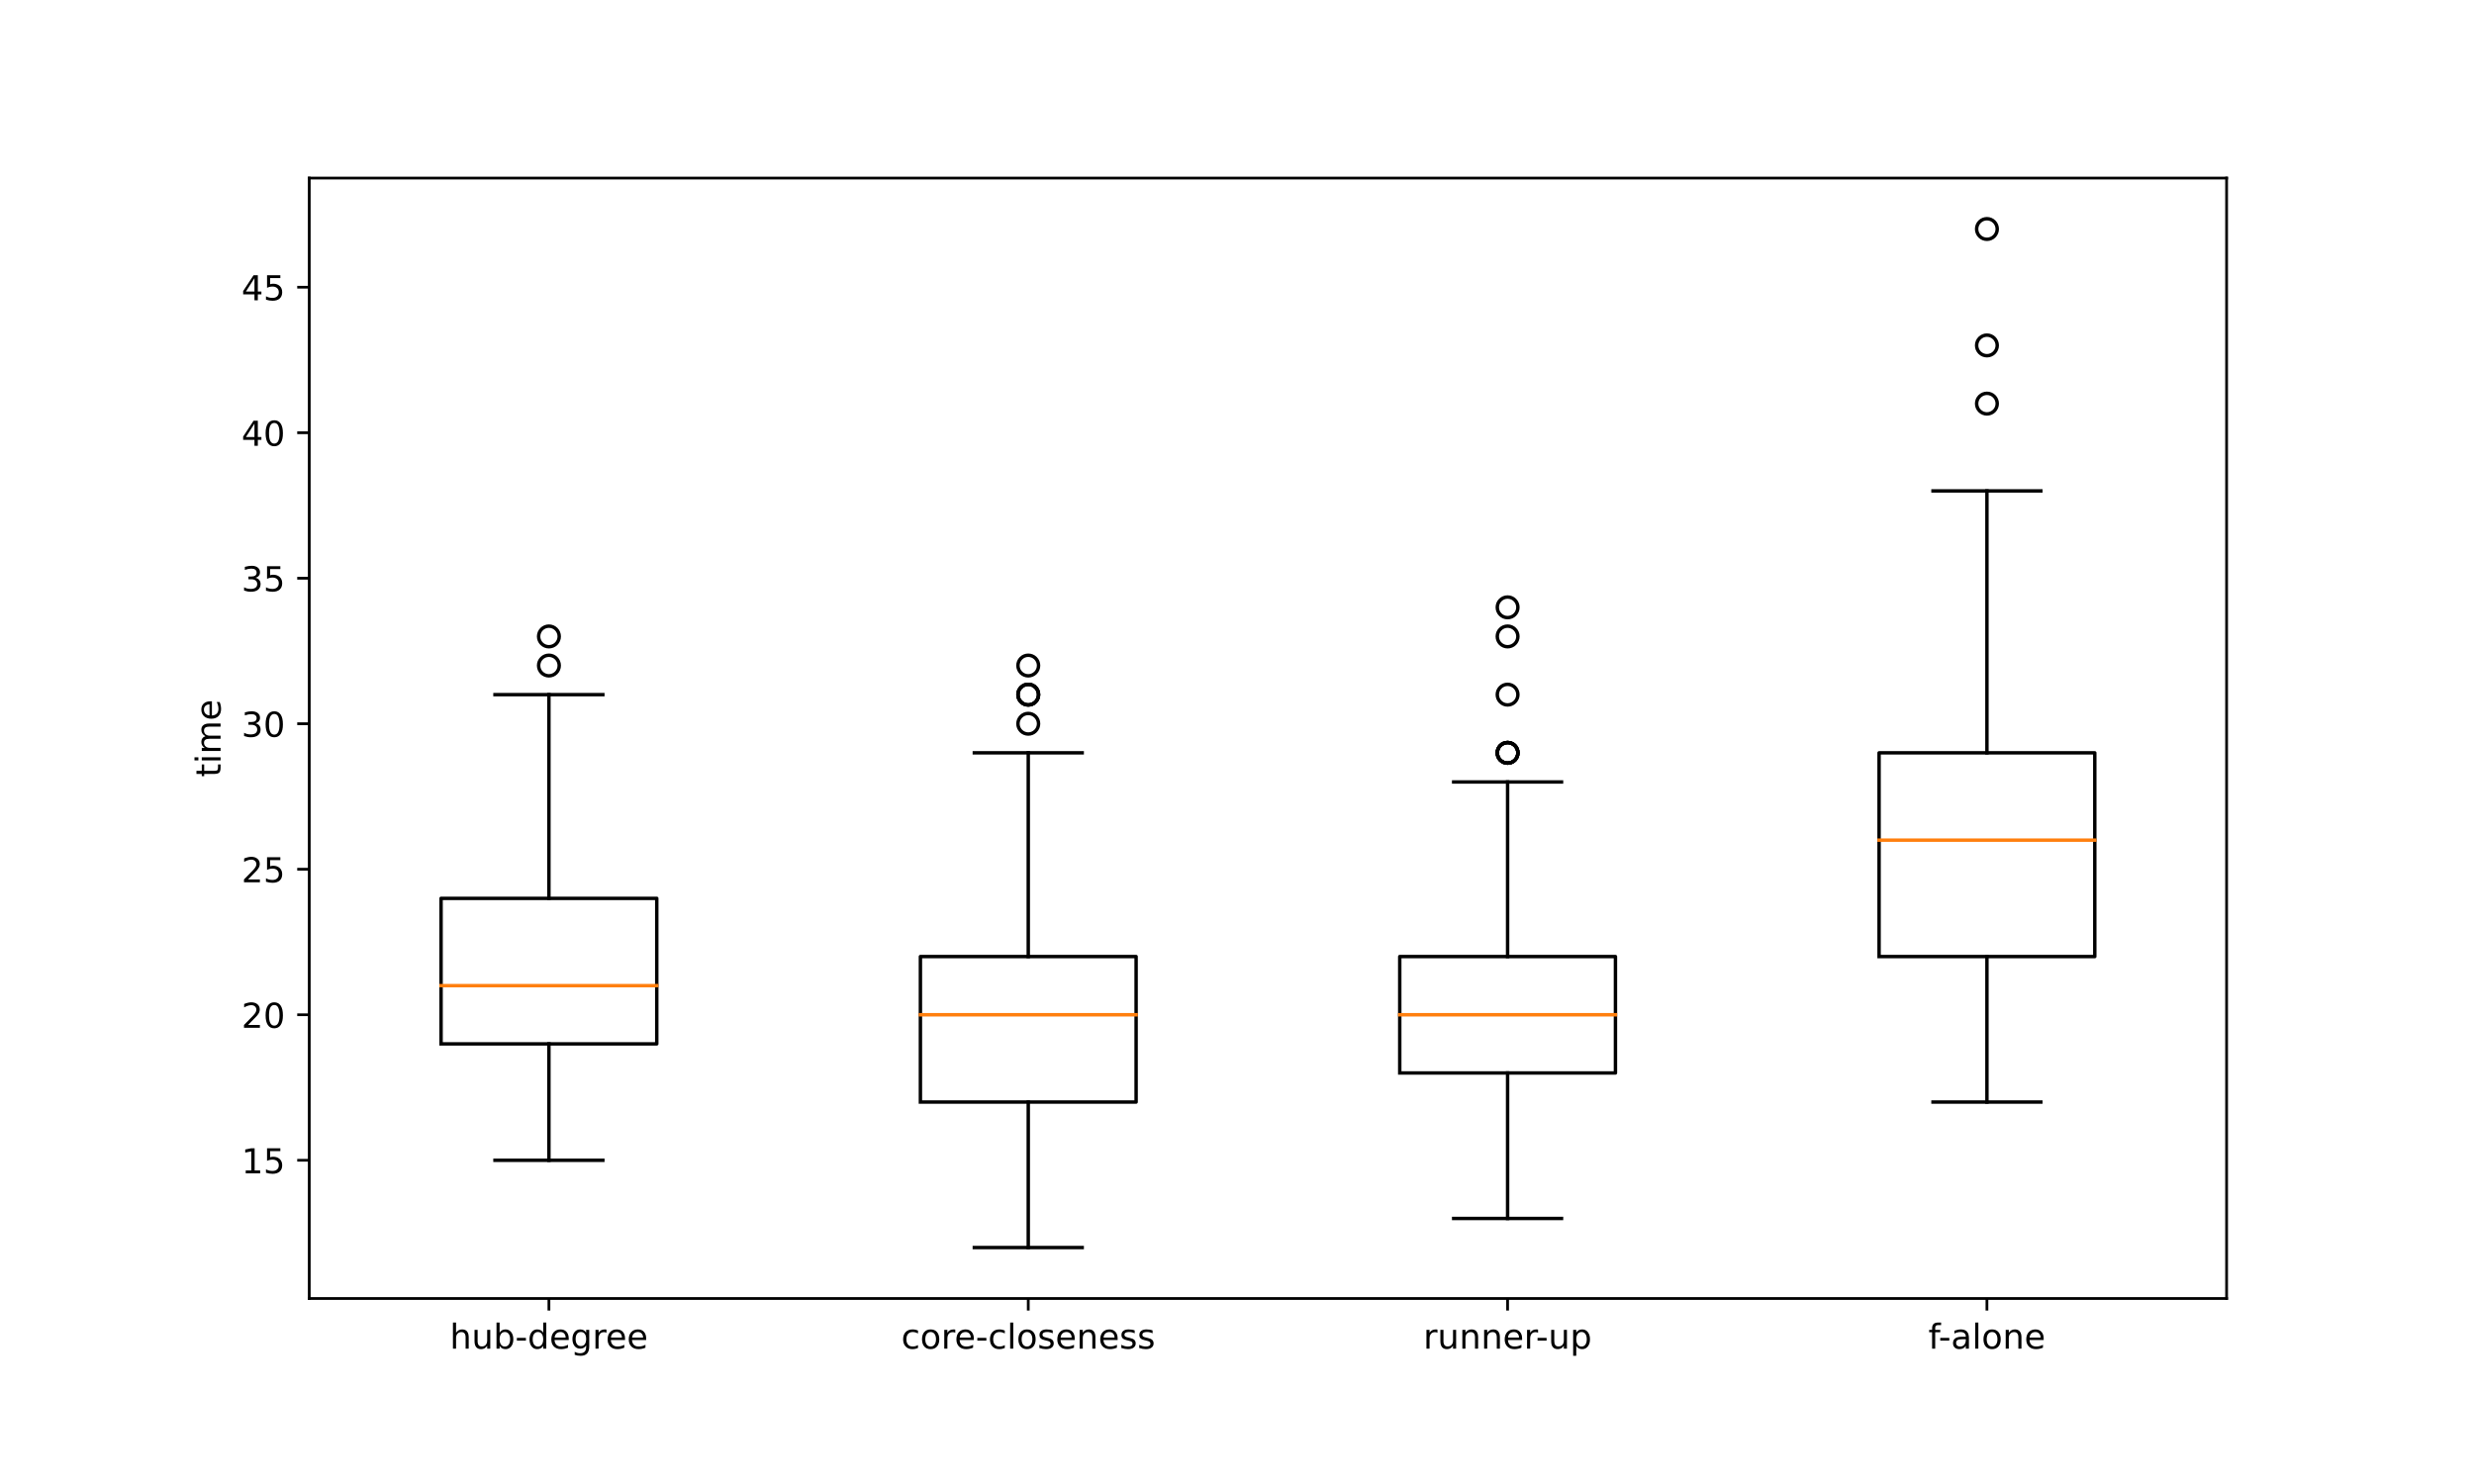
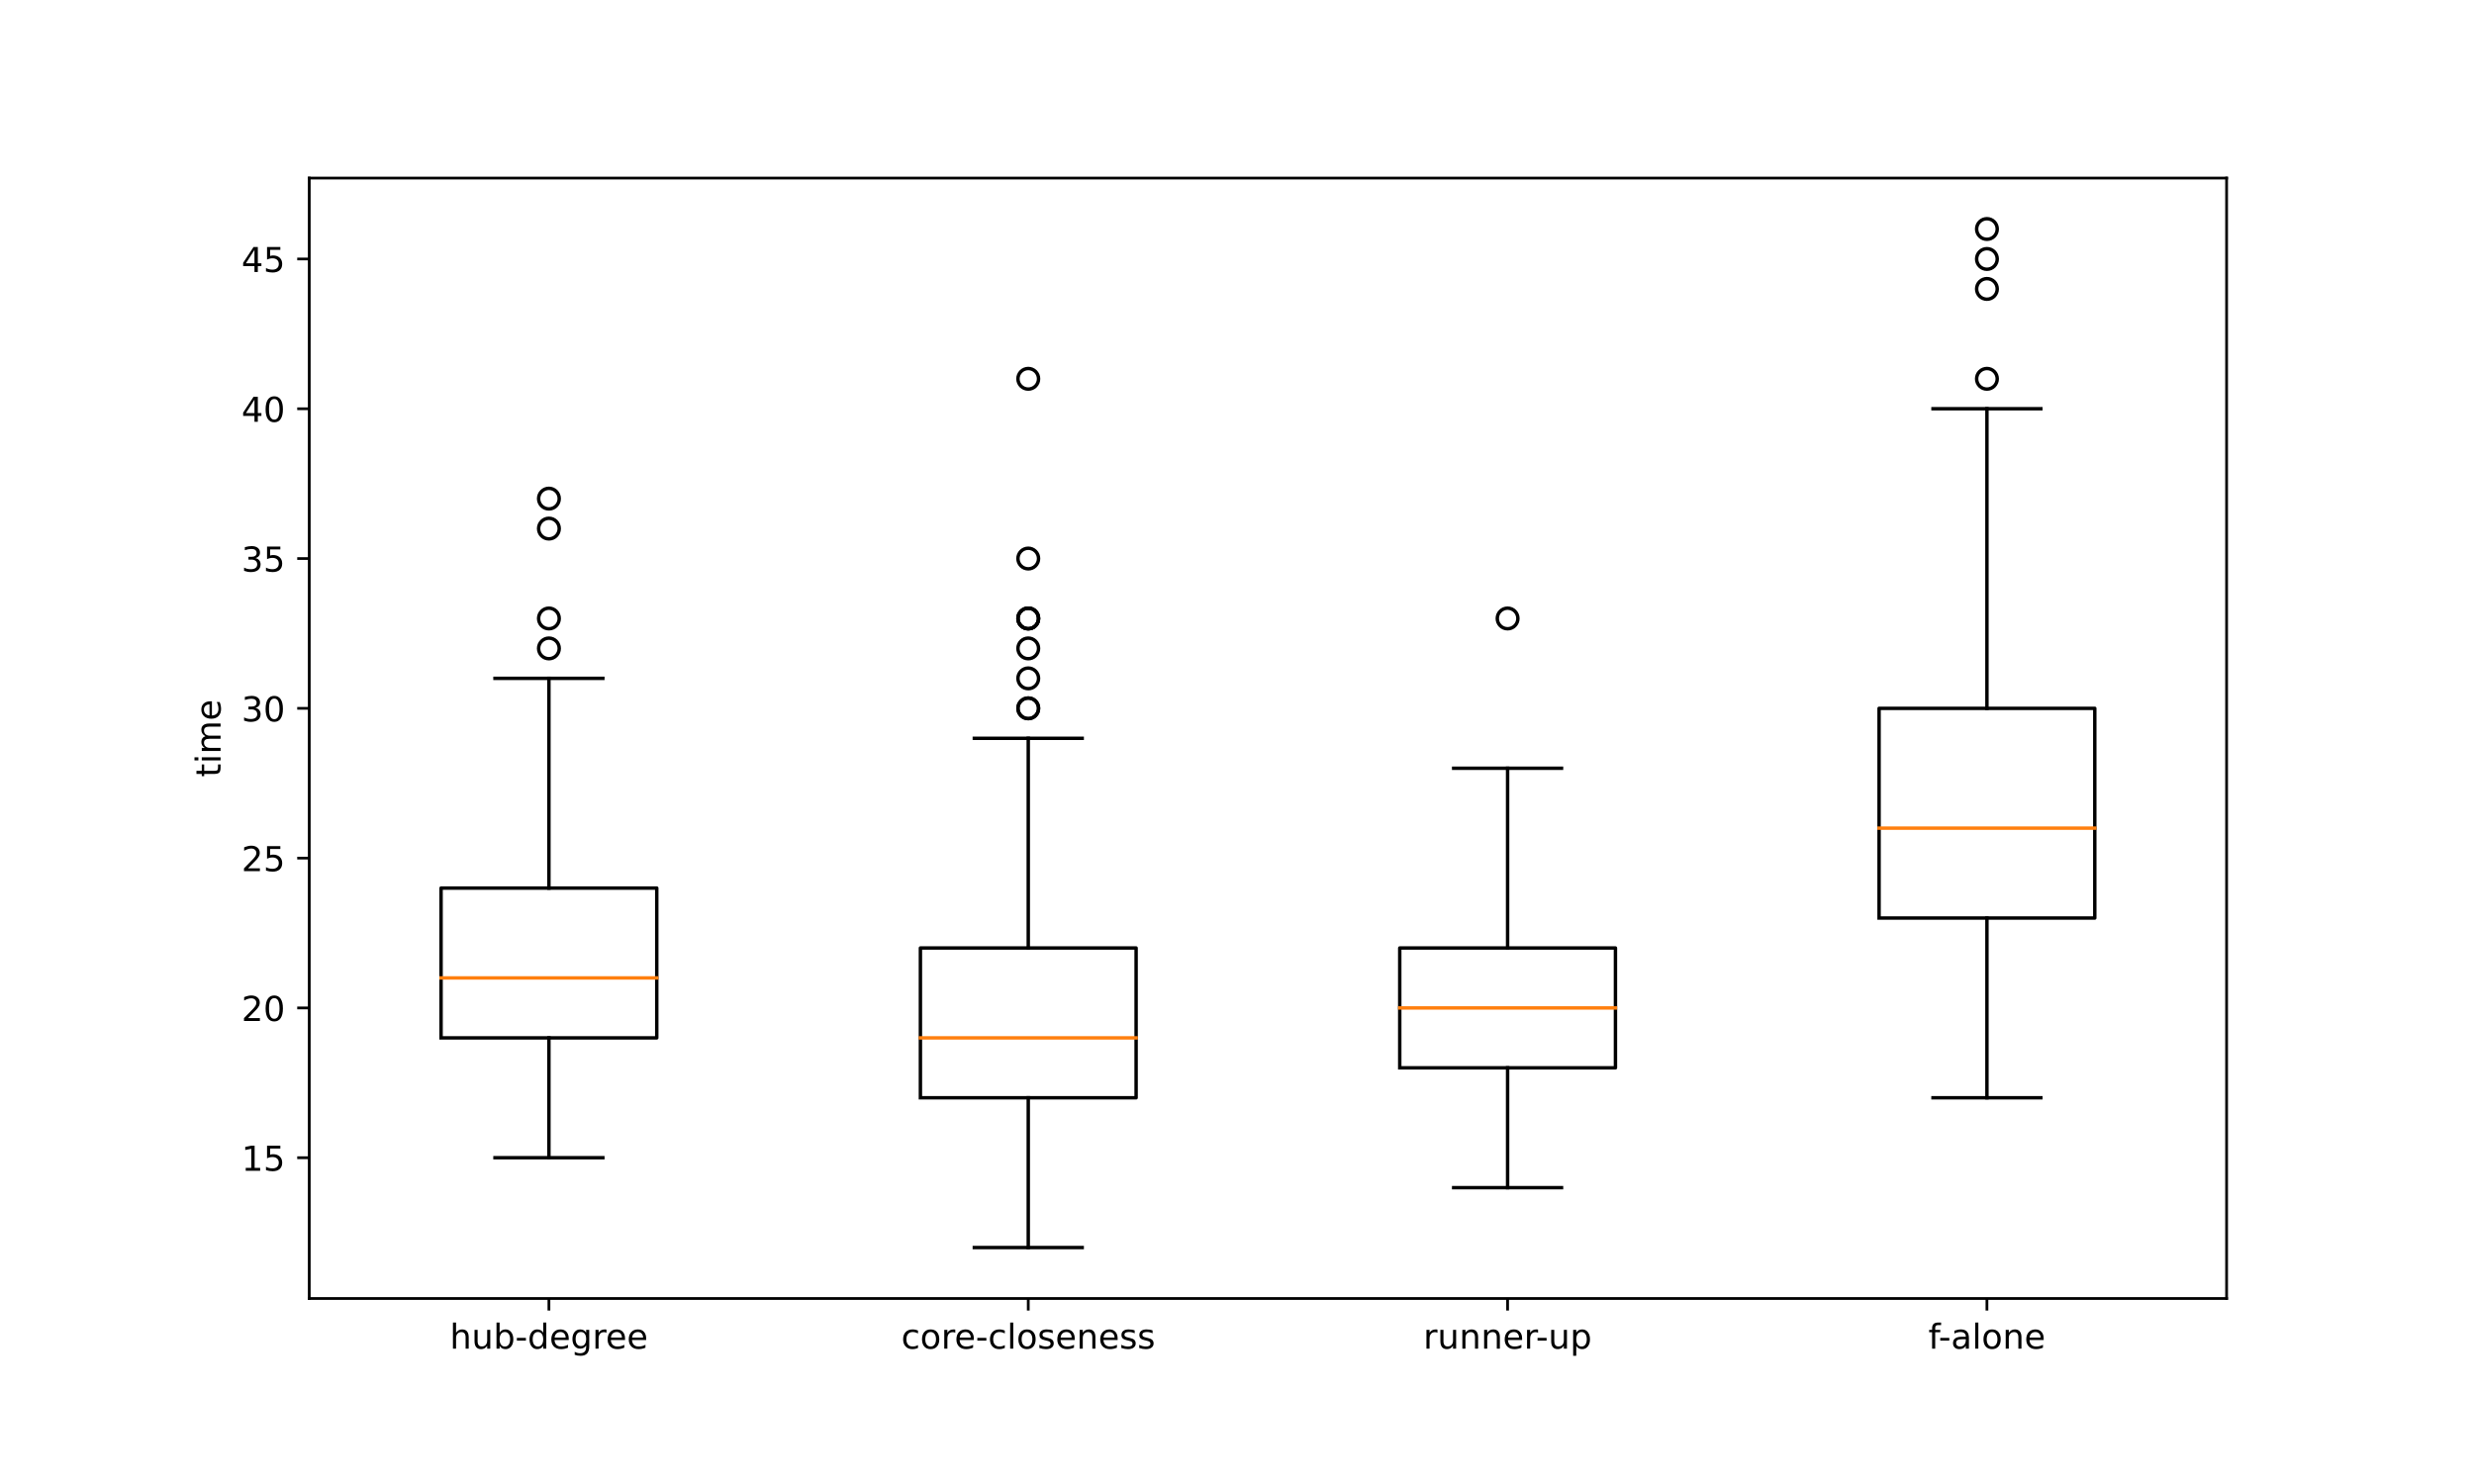
<svg xmlns="http://www.w3.org/2000/svg" xmlns:xlink="http://www.w3.org/1999/xlink" height="432pt" version="1.1" viewBox="0 0 720 432" width="720pt">
  <defs>
    <style type="text/css">*{stroke-linecap:butt;stroke-linejoin:round;}</style>
  </defs>
  <g id="figure_1">
    <g id="patch_1">
      <path d="M 0 432  L 720 432  L 720 0  L 0 0  z " style="fill:none;" />
    </g>
    <g id="axes_1">
      <g id="patch_2">
        <path d="M 90 378  L 648 378  L 648 51.84  L 90 51.84  z " style="fill:none;" />
      </g>
      <g id="matplotlib.axis_1">
        <g id="xtick_1">
          <g id="line2d_1">
            <defs>
-               <path d="M 0 0  L 0 3.5  " id="ma8125ced55" style="stroke:#000000;stroke-width:0.8;" />
+               <path d="M 0 0  L 0 3.5  " id="m4d2900b013" style="stroke:#000000;stroke-width:0.8;" />
            </defs>
            <g>
-               <use style="stroke:#000000;stroke-width:0.8;" x="159.75" xlink:href="#ma8125ced55" y="378" />
+               <use style="stroke:#000000;stroke-width:0.8;" x="159.75" xlink:href="#m4d2900b013" y="378" />
            </g>
          </g>
          <g id="text_1">
            <g transform="translate(130.9133 392.5984)scale(0.1 -0.1)">
              <defs>
                <path d="M 54.891 33.016  L 54.891 0  L 45.906 0  L 45.906 32.719  Q 45.906 40.484 42.875 44.328  Q 39.844 48.188 33.797 48.188  Q 26.516 48.188 22.312 43.547  Q 18.109 38.922 18.109 30.906  L 18.109 0  L 9.078 0  L 9.078 75.984  L 18.109 75.984  L 18.109 46.188  Q 21.344 51.125 25.703 53.562  Q 30.078 56 35.797 56  Q 45.219 56 50.047 50.172  Q 54.891 44.344 54.891 33.016  z " id="DejaVuSans-104" />
                <path d="M 8.5 21.578  L 8.5 54.688  L 17.484 54.688  L 17.484 21.922  Q 17.484 14.156 20.5 10.266  Q 23.531 6.391 29.594 6.391  Q 36.859 6.391 41.078 11.031  Q 45.312 15.672 45.312 23.688  L 45.312 54.688  L 54.297 54.688  L 54.297 0  L 45.312 0  L 45.312 8.406  Q 42.047 3.422 37.719 1  Q 33.406 -1.422 27.688 -1.422  Q 18.266 -1.422 13.375 4.438  Q 8.5 10.297 8.5 21.578  z M 31.109 56  z " id="DejaVuSans-117" />
                <path d="M 48.688 27.297  Q 48.688 37.203 44.609 42.844  Q 40.531 48.484 33.406 48.484  Q 26.266 48.484 22.188 42.844  Q 18.109 37.203 18.109 27.297  Q 18.109 17.391 22.188 11.75  Q 26.266 6.109 33.406 6.109  Q 40.531 6.109 44.609 11.75  Q 48.688 17.391 48.688 27.297  z M 18.109 46.391  Q 20.953 51.266 25.266 53.625  Q 29.594 56 35.594 56  Q 45.562 56 51.781 48.094  Q 58.016 40.188 58.016 27.297  Q 58.016 14.406 51.781 6.484  Q 45.562 -1.422 35.594 -1.422  Q 29.594 -1.422 25.266 0.953  Q 20.953 3.328 18.109 8.203  L 18.109 0  L 9.078 0  L 9.078 75.984  L 18.109 75.984  z " id="DejaVuSans-98" />
                <path d="M 4.891 31.391  L 31.203 31.391  L 31.203 23.391  L 4.891 23.391  z " id="DejaVuSans-45" />
                <path d="M 45.406 46.391  L 45.406 75.984  L 54.391 75.984  L 54.391 0  L 45.406 0  L 45.406 8.203  Q 42.578 3.328 38.25 0.953  Q 33.938 -1.422 27.875 -1.422  Q 17.969 -1.422 11.734 6.484  Q 5.516 14.406 5.516 27.297  Q 5.516 40.188 11.734 48.094  Q 17.969 56 27.875 56  Q 33.938 56 38.25 53.625  Q 42.578 51.266 45.406 46.391  z M 14.797 27.297  Q 14.797 17.391 18.875 11.75  Q 22.953 6.109 30.078 6.109  Q 37.203 6.109 41.297 11.75  Q 45.406 17.391 45.406 27.297  Q 45.406 37.203 41.297 42.844  Q 37.203 48.484 30.078 48.484  Q 22.953 48.484 18.875 42.844  Q 14.797 37.203 14.797 27.297  z " id="DejaVuSans-100" />
                <path d="M 56.203 29.594  L 56.203 25.203  L 14.891 25.203  Q 15.484 15.922 20.484 11.062  Q 25.484 6.203 34.422 6.203  Q 39.594 6.203 44.453 7.469  Q 49.312 8.734 54.109 11.281  L 54.109 2.781  Q 49.266 0.734 44.188 -0.344  Q 39.109 -1.422 33.891 -1.422  Q 20.797 -1.422 13.156 6.188  Q 5.516 13.812 5.516 26.812  Q 5.516 40.234 12.766 48.109  Q 20.016 56 32.328 56  Q 43.359 56 49.781 48.891  Q 56.203 41.797 56.203 29.594  z M 47.219 32.234  Q 47.125 39.594 43.094 43.984  Q 39.062 48.391 32.422 48.391  Q 24.906 48.391 20.391 44.141  Q 15.875 39.891 15.188 32.172  z " id="DejaVuSans-101" />
                <path d="M 45.406 27.984  Q 45.406 37.75 41.375 43.109  Q 37.359 48.484 30.078 48.484  Q 22.859 48.484 18.828 43.109  Q 14.797 37.75 14.797 27.984  Q 14.797 18.266 18.828 12.891  Q 22.859 7.516 30.078 7.516  Q 37.359 7.516 41.375 12.891  Q 45.406 18.266 45.406 27.984  z M 54.391 6.781  Q 54.391 -7.172 48.188 -13.984  Q 42 -20.797 29.203 -20.797  Q 24.469 -20.797 20.266 -20.094  Q 16.062 -19.391 12.109 -17.922  L 12.109 -9.188  Q 16.062 -11.328 19.922 -12.344  Q 23.781 -13.375 27.781 -13.375  Q 36.625 -13.375 41.016 -8.766  Q 45.406 -4.156 45.406 5.172  L 45.406 9.625  Q 42.625 4.781 38.281 2.391  Q 33.938 0 27.875 0  Q 17.828 0 11.672 7.656  Q 5.516 15.328 5.516 27.984  Q 5.516 40.672 11.672 48.328  Q 17.828 56 27.875 56  Q 33.938 56 38.281 53.609  Q 42.625 51.219 45.406 46.391  L 45.406 54.688  L 54.391 54.688  z " id="DejaVuSans-103" />
                <path d="M 41.109 46.297  Q 39.594 47.172 37.812 47.578  Q 36.031 48 33.891 48  Q 26.266 48 22.188 43.047  Q 18.109 38.094 18.109 28.812  L 18.109 0  L 9.078 0  L 9.078 54.688  L 18.109 54.688  L 18.109 46.188  Q 20.953 51.172 25.484 53.578  Q 30.031 56 36.531 56  Q 37.453 56 38.578 55.875  Q 39.703 55.766 41.062 55.516  z " id="DejaVuSans-114" />
              </defs>
              <use xlink:href="#DejaVuSans-104" />
              <use x="63.379" xlink:href="#DejaVuSans-117" />
              <use x="126.758" xlink:href="#DejaVuSans-98" />
              <use x="190.234" xlink:href="#DejaVuSans-45" />
              <use x="226.318" xlink:href="#DejaVuSans-100" />
              <use x="289.795" xlink:href="#DejaVuSans-101" />
              <use x="351.318" xlink:href="#DejaVuSans-103" />
              <use x="414.795" xlink:href="#DejaVuSans-114" />
              <use x="453.658" xlink:href="#DejaVuSans-101" />
              <use x="515.182" xlink:href="#DejaVuSans-101" />
            </g>
          </g>
        </g>
        <g id="xtick_2">
          <g id="line2d_2">
            <g>
-               <use style="stroke:#000000;stroke-width:0.8;" x="299.25" xlink:href="#ma8125ced55" y="378" />
+               <use style="stroke:#000000;stroke-width:0.8;" x="299.25" xlink:href="#m4d2900b013" y="378" />
            </g>
          </g>
          <g id="text_2">
            <g transform="translate(262.2844 392.5984)scale(0.1 -0.1)">
              <defs>
                <path d="M 48.781 52.594  L 48.781 44.188  Q 44.969 46.297 41.141 47.344  Q 37.312 48.391 33.406 48.391  Q 24.656 48.391 19.812 42.844  Q 14.984 37.312 14.984 27.297  Q 14.984 17.281 19.812 11.734  Q 24.656 6.203 33.406 6.203  Q 37.312 6.203 41.141 7.25  Q 44.969 8.297 48.781 10.406  L 48.781 2.094  Q 45.016 0.344 40.984 -0.531  Q 36.969 -1.422 32.422 -1.422  Q 20.062 -1.422 12.781 6.344  Q 5.516 14.109 5.516 27.297  Q 5.516 40.672 12.859 48.328  Q 20.219 56 33.016 56  Q 37.156 56 41.109 55.141  Q 45.062 54.297 48.781 52.594  z " id="DejaVuSans-99" />
                <path d="M 30.609 48.391  Q 23.391 48.391 19.188 42.75  Q 14.984 37.109 14.984 27.297  Q 14.984 17.484 19.156 11.844  Q 23.344 6.203 30.609 6.203  Q 37.797 6.203 41.984 11.859  Q 46.188 17.531 46.188 27.297  Q 46.188 37.016 41.984 42.703  Q 37.797 48.391 30.609 48.391  z M 30.609 56  Q 42.328 56 49.016 48.375  Q 55.719 40.766 55.719 27.297  Q 55.719 13.875 49.016 6.219  Q 42.328 -1.422 30.609 -1.422  Q 18.844 -1.422 12.172 6.219  Q 5.516 13.875 5.516 27.297  Q 5.516 40.766 12.172 48.375  Q 18.844 56 30.609 56  z " id="DejaVuSans-111" />
                <path d="M 9.422 75.984  L 18.406 75.984  L 18.406 0  L 9.422 0  z " id="DejaVuSans-108" />
                <path d="M 44.281 53.078  L 44.281 44.578  Q 40.484 46.531 36.375 47.5  Q 32.281 48.484 27.875 48.484  Q 21.188 48.484 17.844 46.438  Q 14.5 44.391 14.5 40.281  Q 14.5 37.156 16.891 35.375  Q 19.281 33.594 26.516 31.984  L 29.594 31.297  Q 39.156 29.25 43.188 25.516  Q 47.219 21.781 47.219 15.094  Q 47.219 7.469 41.188 3.016  Q 35.156 -1.422 24.609 -1.422  Q 20.219 -1.422 15.453 -0.562  Q 10.688 0.297 5.422 2  L 5.422 11.281  Q 10.406 8.688 15.234 7.391  Q 20.062 6.109 24.812 6.109  Q 31.156 6.109 34.562 8.281  Q 37.984 10.453 37.984 14.406  Q 37.984 18.062 35.516 20.016  Q 33.062 21.969 24.703 23.781  L 21.578 24.516  Q 13.234 26.266 9.516 29.906  Q 5.812 33.547 5.812 39.891  Q 5.812 47.609 11.281 51.797  Q 16.75 56 26.812 56  Q 31.781 56 36.172 55.266  Q 40.578 54.547 44.281 53.078  z " id="DejaVuSans-115" />
                <path d="M 54.891 33.016  L 54.891 0  L 45.906 0  L 45.906 32.719  Q 45.906 40.484 42.875 44.328  Q 39.844 48.188 33.797 48.188  Q 26.516 48.188 22.312 43.547  Q 18.109 38.922 18.109 30.906  L 18.109 0  L 9.078 0  L 9.078 54.688  L 18.109 54.688  L 18.109 46.188  Q 21.344 51.125 25.703 53.562  Q 30.078 56 35.797 56  Q 45.219 56 50.047 50.172  Q 54.891 44.344 54.891 33.016  z " id="DejaVuSans-110" />
              </defs>
              <use xlink:href="#DejaVuSans-99" />
              <use x="54.98" xlink:href="#DejaVuSans-111" />
              <use x="116.162" xlink:href="#DejaVuSans-114" />
              <use x="155.025" xlink:href="#DejaVuSans-101" />
              <use x="216.549" xlink:href="#DejaVuSans-45" />
              <use x="252.633" xlink:href="#DejaVuSans-99" />
              <use x="307.613" xlink:href="#DejaVuSans-108" />
              <use x="335.396" xlink:href="#DejaVuSans-111" />
              <use x="396.578" xlink:href="#DejaVuSans-115" />
              <use x="448.678" xlink:href="#DejaVuSans-101" />
              <use x="510.201" xlink:href="#DejaVuSans-110" />
              <use x="573.58" xlink:href="#DejaVuSans-101" />
              <use x="635.104" xlink:href="#DejaVuSans-115" />
              <use x="687.203" xlink:href="#DejaVuSans-115" />
            </g>
          </g>
        </g>
        <g id="xtick_3">
          <g id="line2d_3">
            <g>
-               <use style="stroke:#000000;stroke-width:0.8;" x="438.75" xlink:href="#ma8125ced55" y="378" />
+               <use style="stroke:#000000;stroke-width:0.8;" x="438.75" xlink:href="#m4d2900b013" y="378" />
            </g>
          </g>
          <g id="text_3">
            <g transform="translate(414.2281 392.5984)scale(0.1 -0.1)">
              <defs>
                <path d="M 18.109 8.203  L 18.109 -20.797  L 9.078 -20.797  L 9.078 54.688  L 18.109 54.688  L 18.109 46.391  Q 20.953 51.266 25.266 53.625  Q 29.594 56 35.594 56  Q 45.562 56 51.781 48.094  Q 58.016 40.188 58.016 27.297  Q 58.016 14.406 51.781 6.484  Q 45.562 -1.422 35.594 -1.422  Q 29.594 -1.422 25.266 0.953  Q 20.953 3.328 18.109 8.203  z M 48.688 27.297  Q 48.688 37.203 44.609 42.844  Q 40.531 48.484 33.406 48.484  Q 26.266 48.484 22.188 42.844  Q 18.109 37.203 18.109 27.297  Q 18.109 17.391 22.188 11.75  Q 26.266 6.109 33.406 6.109  Q 40.531 6.109 44.609 11.75  Q 48.688 17.391 48.688 27.297  z " id="DejaVuSans-112" />
              </defs>
              <use xlink:href="#DejaVuSans-114" />
              <use x="41.113" xlink:href="#DejaVuSans-117" />
              <use x="104.492" xlink:href="#DejaVuSans-110" />
              <use x="167.871" xlink:href="#DejaVuSans-110" />
              <use x="231.25" xlink:href="#DejaVuSans-101" />
              <use x="292.773" xlink:href="#DejaVuSans-114" />
              <use x="327.512" xlink:href="#DejaVuSans-45" />
              <use x="363.596" xlink:href="#DejaVuSans-117" />
              <use x="426.975" xlink:href="#DejaVuSans-112" />
            </g>
          </g>
        </g>
        <g id="xtick_4">
          <g id="line2d_4">
            <g>
-               <use style="stroke:#000000;stroke-width:0.8;" x="578.25" xlink:href="#ma8125ced55" y="378" />
+               <use style="stroke:#000000;stroke-width:0.8;" x="578.25" xlink:href="#m4d2900b013" y="378" />
            </g>
          </g>
          <g id="text_4">
            <g transform="translate(561.2031 392.5984)scale(0.1 -0.1)">
              <defs>
                <path d="M 37.109 75.984  L 37.109 68.5  L 28.516 68.5  Q 23.688 68.5 21.797 66.547  Q 19.922 64.594 19.922 59.516  L 19.922 54.688  L 34.719 54.688  L 34.719 47.703  L 19.922 47.703  L 19.922 0  L 10.891 0  L 10.891 47.703  L 2.297 47.703  L 2.297 54.688  L 10.891 54.688  L 10.891 58.5  Q 10.891 67.625 15.141 71.797  Q 19.391 75.984 28.609 75.984  z " id="DejaVuSans-102" />
                <path d="M 34.281 27.484  Q 23.391 27.484 19.188 25  Q 14.984 22.516 14.984 16.5  Q 14.984 11.719 18.141 8.906  Q 21.297 6.109 26.703 6.109  Q 34.188 6.109 38.703 11.406  Q 43.219 16.703 43.219 25.484  L 43.219 27.484  z M 52.203 31.203  L 52.203 0  L 43.219 0  L 43.219 8.297  Q 40.141 3.328 35.547 0.953  Q 30.953 -1.422 24.312 -1.422  Q 15.922 -1.422 10.953 3.297  Q 6 8.016 6 15.922  Q 6 25.141 12.172 29.828  Q 18.359 34.516 30.609 34.516  L 43.219 34.516  L 43.219 35.406  Q 43.219 41.609 39.141 45  Q 35.062 48.391 27.688 48.391  Q 23 48.391 18.547 47.266  Q 14.109 46.141 10.016 43.891  L 10.016 52.203  Q 14.938 54.109 19.578 55.047  Q 24.219 56 28.609 56  Q 40.484 56 46.344 49.844  Q 52.203 43.703 52.203 31.203  z " id="DejaVuSans-97" />
              </defs>
              <use xlink:href="#DejaVuSans-102" />
              <use x="29.705" xlink:href="#DejaVuSans-45" />
              <use x="65.789" xlink:href="#DejaVuSans-97" />
              <use x="127.068" xlink:href="#DejaVuSans-108" />
              <use x="154.852" xlink:href="#DejaVuSans-111" />
              <use x="216.033" xlink:href="#DejaVuSans-110" />
              <use x="279.412" xlink:href="#DejaVuSans-101" />
            </g>
          </g>
        </g>
      </g>
      <g id="matplotlib.axis_2">
        <g id="ytick_1">
          <g id="line2d_5">
            <defs>
-               <path d="M 0 0  L -3.5 0  " id="m5decabe60d" style="stroke:#000000;stroke-width:0.8;" />
+               <path d="M 0 0  L -3.5 0  " id="m7ca6a7bf0f" style="stroke:#000000;stroke-width:0.8;" />
            </defs>
            <g>
-               <use style="stroke:#000000;stroke-width:0.8;" x="90" xlink:href="#m5decabe60d" y="337.759" />
+               <use style="stroke:#000000;stroke-width:0.8;" x="90" xlink:href="#m7ca6a7bf0f" y="337.012" />
            </g>
          </g>
          <g id="text_5">
-             <g transform="translate(70.275 341.5587)scale(0.1 -0.1)">
+             <g transform="translate(70.275 340.8112)scale(0.1 -0.1)">
              <defs>
                <path d="M 12.406 8.297  L 28.516 8.297  L 28.516 63.922  L 10.984 60.406  L 10.984 69.391  L 28.422 72.906  L 38.281 72.906  L 38.281 8.297  L 54.391 8.297  L 54.391 0  L 12.406 0  z " id="DejaVuSans-49" />
                <path d="M 10.797 72.906  L 49.516 72.906  L 49.516 64.594  L 19.828 64.594  L 19.828 46.734  Q 21.969 47.469 24.109 47.828  Q 26.266 48.188 28.422 48.188  Q 40.625 48.188 47.75 41.5  Q 54.891 34.812 54.891 23.391  Q 54.891 11.625 47.562 5.094  Q 40.234 -1.422 26.906 -1.422  Q 22.312 -1.422 17.547 -0.641  Q 12.797 0.141 7.719 1.703  L 7.719 11.625  Q 12.109 9.234 16.797 8.062  Q 21.484 6.891 26.703 6.891  Q 35.156 6.891 40.078 11.328  Q 45.016 15.766 45.016 23.391  Q 45.016 31 40.078 35.438  Q 35.156 39.891 26.703 39.891  Q 22.75 39.891 18.812 39.016  Q 14.891 38.141 10.797 36.281  z " id="DejaVuSans-53" />
              </defs>
              <use xlink:href="#DejaVuSans-49" />
              <use x="63.623" xlink:href="#DejaVuSans-53" />
            </g>
          </g>
        </g>
        <g id="ytick_2">
          <g id="line2d_6">
            <g>
-               <use style="stroke:#000000;stroke-width:0.8;" x="90" xlink:href="#m5decabe60d" y="295.401" />
+               <use style="stroke:#000000;stroke-width:0.8;" x="90" xlink:href="#m7ca6a7bf0f" y="293.408" />
            </g>
          </g>
          <g id="text_6">
-             <g transform="translate(70.275 299.2003)scale(0.1 -0.1)">
+             <g transform="translate(70.275 297.2069)scale(0.1 -0.1)">
              <defs>
                <path d="M 19.188 8.297  L 53.609 8.297  L 53.609 0  L 7.328 0  L 7.328 8.297  Q 12.938 14.109 22.625 23.891  Q 32.328 33.688 34.812 36.531  Q 39.547 41.844 41.422 45.531  Q 43.312 49.219 43.312 52.781  Q 43.312 58.594 39.234 62.25  Q 35.156 65.922 28.609 65.922  Q 23.969 65.922 18.812 64.312  Q 13.672 62.703 7.812 59.422  L 7.812 69.391  Q 13.766 71.781 18.938 73  Q 24.125 74.219 28.422 74.219  Q 39.75 74.219 46.484 68.547  Q 53.219 62.891 53.219 53.422  Q 53.219 48.922 51.531 44.891  Q 49.859 40.875 45.406 35.406  Q 44.188 33.984 37.641 27.219  Q 31.109 20.453 19.188 8.297  z " id="DejaVuSans-50" />
                <path d="M 31.781 66.406  Q 24.172 66.406 20.328 58.906  Q 16.5 51.422 16.5 36.375  Q 16.5 21.391 20.328 13.891  Q 24.172 6.391 31.781 6.391  Q 39.453 6.391 43.281 13.891  Q 47.125 21.391 47.125 36.375  Q 47.125 51.422 43.281 58.906  Q 39.453 66.406 31.781 66.406  z M 31.781 74.219  Q 44.047 74.219 50.516 64.516  Q 56.984 54.828 56.984 36.375  Q 56.984 17.969 50.516 8.266  Q 44.047 -1.422 31.781 -1.422  Q 19.531 -1.422 13.062 8.266  Q 6.594 17.969 6.594 36.375  Q 6.594 54.828 13.062 64.516  Q 19.531 74.219 31.781 74.219  z " id="DejaVuSans-48" />
              </defs>
              <use xlink:href="#DejaVuSans-50" />
              <use x="63.623" xlink:href="#DejaVuSans-48" />
            </g>
          </g>
        </g>
        <g id="ytick_3">
          <g id="line2d_7">
            <g>
-               <use style="stroke:#000000;stroke-width:0.8;" x="90" xlink:href="#m5decabe60d" y="253.043" />
+               <use style="stroke:#000000;stroke-width:0.8;" x="90" xlink:href="#m7ca6a7bf0f" y="249.803" />
            </g>
          </g>
          <g id="text_7">
-             <g transform="translate(70.275 256.8418)scale(0.1 -0.1)">
+             <g transform="translate(70.275 253.6026)scale(0.1 -0.1)">
              <use xlink:href="#DejaVuSans-50" />
              <use x="63.623" xlink:href="#DejaVuSans-53" />
            </g>
          </g>
        </g>
        <g id="ytick_4">
          <g id="line2d_8">
            <g>
-               <use style="stroke:#000000;stroke-width:0.8;" x="90" xlink:href="#m5decabe60d" y="210.684" />
+               <use style="stroke:#000000;stroke-width:0.8;" x="90" xlink:href="#m7ca6a7bf0f" y="206.199" />
            </g>
          </g>
          <g id="text_8">
-             <g transform="translate(70.275 214.4834)scale(0.1 -0.1)">
+             <g transform="translate(70.275 209.9984)scale(0.1 -0.1)">
              <defs>
                <path d="M 40.578 39.312  Q 47.656 37.797 51.625 33  Q 55.609 28.219 55.609 21.188  Q 55.609 10.406 48.188 4.484  Q 40.766 -1.422 27.094 -1.422  Q 22.516 -1.422 17.656 -0.516  Q 12.797 0.391 7.625 2.203  L 7.625 11.719  Q 11.719 9.328 16.594 8.109  Q 21.484 6.891 26.812 6.891  Q 36.078 6.891 40.938 10.547  Q 45.797 14.203 45.797 21.188  Q 45.797 27.641 41.281 31.266  Q 36.766 34.906 28.719 34.906  L 20.219 34.906  L 20.219 43.016  L 29.109 43.016  Q 36.375 43.016 40.234 45.922  Q 44.094 48.828 44.094 54.297  Q 44.094 59.906 40.109 62.906  Q 36.141 65.922 28.719 65.922  Q 24.656 65.922 20.016 65.031  Q 15.375 64.156 9.812 62.312  L 9.812 71.094  Q 15.438 72.656 20.344 73.438  Q 25.25 74.219 29.594 74.219  Q 40.828 74.219 47.359 69.109  Q 53.906 64.016 53.906 55.328  Q 53.906 49.266 50.438 45.094  Q 46.969 40.922 40.578 39.312  z " id="DejaVuSans-51" />
              </defs>
              <use xlink:href="#DejaVuSans-51" />
              <use x="63.623" xlink:href="#DejaVuSans-48" />
            </g>
          </g>
        </g>
        <g id="ytick_5">
          <g id="line2d_9">
            <g>
-               <use style="stroke:#000000;stroke-width:0.8;" x="90" xlink:href="#m5decabe60d" y="168.326" />
+               <use style="stroke:#000000;stroke-width:0.8;" x="90" xlink:href="#m7ca6a7bf0f" y="162.595" />
            </g>
          </g>
          <g id="text_9">
-             <g transform="translate(70.275 172.1249)scale(0.1 -0.1)">
+             <g transform="translate(70.275 166.3941)scale(0.1 -0.1)">
              <use xlink:href="#DejaVuSans-51" />
              <use x="63.623" xlink:href="#DejaVuSans-53" />
            </g>
          </g>
        </g>
        <g id="ytick_6">
          <g id="line2d_10">
            <g>
-               <use style="stroke:#000000;stroke-width:0.8;" x="90" xlink:href="#m5decabe60d" y="125.967" />
+               <use style="stroke:#000000;stroke-width:0.8;" x="90" xlink:href="#m7ca6a7bf0f" y="118.991" />
            </g>
          </g>
          <g id="text_10">
-             <g transform="translate(70.275 129.7665)scale(0.1 -0.1)">
+             <g transform="translate(70.275 122.7898)scale(0.1 -0.1)">
              <defs>
                <path d="M 37.797 64.312  L 12.891 25.391  L 37.797 25.391  z M 35.203 72.906  L 47.609 72.906  L 47.609 25.391  L 58.016 25.391  L 58.016 17.188  L 47.609 17.188  L 47.609 0  L 37.797 0  L 37.797 17.188  L 4.891 17.188  L 4.891 26.703  z " id="DejaVuSans-52" />
              </defs>
              <use xlink:href="#DejaVuSans-52" />
              <use x="63.623" xlink:href="#DejaVuSans-48" />
            </g>
          </g>
        </g>
        <g id="ytick_7">
          <g id="line2d_11">
            <g>
-               <use style="stroke:#000000;stroke-width:0.8;" x="90" xlink:href="#m5decabe60d" y="83.609" />
+               <use style="stroke:#000000;stroke-width:0.8;" x="90" xlink:href="#m7ca6a7bf0f" y="75.386" />
            </g>
          </g>
          <g id="text_11">
-             <g transform="translate(70.275 87.40805)scale(0.1 -0.1)">
+             <g transform="translate(70.275 79.18553)scale(0.1 -0.1)">
              <use xlink:href="#DejaVuSans-52" />
              <use x="63.623" xlink:href="#DejaVuSans-53" />
            </g>
          </g>
        </g>
        <g id="text_12">
          <g transform="translate(64.19531 226.2161)rotate(-90)scale(0.1 -0.1)">
            <defs>
              <path d="M 18.312 70.219  L 18.312 54.688  L 36.812 54.688  L 36.812 47.703  L 18.312 47.703  L 18.312 18.016  Q 18.312 11.328 20.141 9.422  Q 21.969 7.516 27.594 7.516  L 36.812 7.516  L 36.812 0  L 27.594 0  Q 17.188 0 13.234 3.875  Q 9.281 7.766 9.281 18.016  L 9.281 47.703  L 2.688 47.703  L 2.688 54.688  L 9.281 54.688  L 9.281 70.219  z " id="DejaVuSans-116" />
              <path d="M 9.422 54.688  L 18.406 54.688  L 18.406 0  L 9.422 0  z M 9.422 75.984  L 18.406 75.984  L 18.406 64.594  L 9.422 64.594  z " id="DejaVuSans-105" />
              <path d="M 52 44.188  Q 55.375 50.25 60.062 53.125  Q 64.75 56 71.094 56  Q 79.641 56 84.281 50.016  Q 88.922 44.047 88.922 33.016  L 88.922 0  L 79.891 0  L 79.891 32.719  Q 79.891 40.578 77.094 44.375  Q 74.312 48.188 68.609 48.188  Q 61.625 48.188 57.562 43.547  Q 53.516 38.922 53.516 30.906  L 53.516 0  L 44.484 0  L 44.484 32.719  Q 44.484 40.625 41.703 44.406  Q 38.922 48.188 33.109 48.188  Q 26.219 48.188 22.156 43.531  Q 18.109 38.875 18.109 30.906  L 18.109 0  L 9.078 0  L 9.078 54.688  L 18.109 54.688  L 18.109 46.188  Q 21.188 51.219 25.484 53.609  Q 29.781 56 35.688 56  Q 41.656 56 45.828 52.969  Q 50 49.953 52 44.188  z " id="DejaVuSans-109" />
            </defs>
            <use xlink:href="#DejaVuSans-116" />
            <use x="39.209" xlink:href="#DejaVuSans-105" />
            <use x="66.992" xlink:href="#DejaVuSans-109" />
            <use x="164.404" xlink:href="#DejaVuSans-101" />
          </g>
        </g>
      </g>
      <g id="line2d_12">
-         <path clip-path="url(#p1486ac1158)" d="M 128.363 303.873  L 191.137 303.873  L 191.137 261.514  L 128.363 261.514  L 128.363 303.873  " style="fill:none;stroke:#000000;stroke-linecap:square;" />
+         <path clip-path="url(#pfb356ffb05)" d="M 128.363 302.129  L 191.137 302.129  L 191.137 258.524  L 128.363 258.524  L 128.363 302.129  " style="fill:none;stroke:#000000;stroke-linecap:square;" />
      </g>
      <g id="line2d_13">
-         <path clip-path="url(#p1486ac1158)" d="M 159.75 303.873  L 159.75 337.759  " style="fill:none;stroke:#000000;stroke-linecap:square;" />
+         <path clip-path="url(#pfb356ffb05)" d="M 159.75 302.129  L 159.75 337.012  " style="fill:none;stroke:#000000;stroke-linecap:square;" />
      </g>
      <g id="line2d_14">
-         <path clip-path="url(#p1486ac1158)" d="M 159.75 261.514  L 159.75 202.212  " style="fill:none;stroke:#000000;stroke-linecap:square;" />
+         <path clip-path="url(#pfb356ffb05)" d="M 159.75 258.524  L 159.75 197.478  " style="fill:none;stroke:#000000;stroke-linecap:square;" />
      </g>
      <g id="line2d_15">
-         <path clip-path="url(#p1486ac1158)" d="M 144.056 337.759  L 175.444 337.759  " style="fill:none;stroke:#000000;stroke-linecap:square;" />
+         <path clip-path="url(#pfb356ffb05)" d="M 144.056 337.012  L 175.444 337.012  " style="fill:none;stroke:#000000;stroke-linecap:square;" />
      </g>
      <g id="line2d_16">
-         <path clip-path="url(#p1486ac1158)" d="M 144.056 202.212  L 175.444 202.212  " style="fill:none;stroke:#000000;stroke-linecap:square;" />
+         <path clip-path="url(#pfb356ffb05)" d="M 144.056 197.478  L 175.444 197.478  " style="fill:none;stroke:#000000;stroke-linecap:square;" />
      </g>
      <g id="line2d_17">
        <defs>
-           <path d="M 0 3  C 0.796 3 1.559 2.684 2.121 2.121  C 2.684 1.559 3 0.796 3 0  C 3 -0.796 2.684 -1.559 2.121 -2.121  C 1.559 -2.684 0.796 -3 0 -3  C -0.796 -3 -1.559 -2.684 -2.121 -2.121  C -2.684 -1.559 -3 -0.796 -3 0  C -3 0.796 -2.684 1.559 -2.121 2.121  C -1.559 2.684 -0.796 3 0 3  z " id="m2051dd68ef" style="stroke:#000000;" />
+           <path d="M 0 3  C 0.796 3 1.559 2.684 2.121 2.121  C 2.684 1.559 3 0.796 3 0  C 3 -0.796 2.684 -1.559 2.121 -2.121  C 1.559 -2.684 0.796 -3 0 -3  C -0.796 -3 -1.559 -2.684 -2.121 -2.121  C -2.684 -1.559 -3 -0.796 -3 0  C -3 0.796 -2.684 1.559 -2.121 2.121  C -1.559 2.684 -0.796 3 0 3  z " id="md2b4d4328f" style="stroke:#000000;" />
        </defs>
-         <g clip-path="url(#p1486ac1158)">
-           <use style="fill-opacity:0;stroke:#000000;" x="159.75" xlink:href="#m2051dd68ef" y="185.269" />
-           <use style="fill-opacity:0;stroke:#000000;" x="159.75" xlink:href="#m2051dd68ef" y="193.741" />
+         <g clip-path="url(#pfb356ffb05)">
+           <use style="fill-opacity:0;stroke:#000000;" x="159.75" xlink:href="#md2b4d4328f" y="180.037" />
+           <use style="fill-opacity:0;stroke:#000000;" x="159.75" xlink:href="#md2b4d4328f" y="145.153" />
+           <use style="fill-opacity:0;stroke:#000000;" x="159.75" xlink:href="#md2b4d4328f" y="153.874" />
+           <use style="fill-opacity:0;stroke:#000000;" x="159.75" xlink:href="#md2b4d4328f" y="188.757" />
        </g>
      </g>
      <g id="line2d_18">
-         <path clip-path="url(#p1486ac1158)" d="M 267.863 320.816  L 330.637 320.816  L 330.637 278.458  L 267.863 278.458  L 267.863 320.816  " style="fill:none;stroke:#000000;stroke-linecap:square;" />
+         <path clip-path="url(#pfb356ffb05)" d="M 267.863 319.57  L 330.637 319.57  L 330.637 275.966  L 267.863 275.966  L 267.863 319.57  " style="fill:none;stroke:#000000;stroke-linecap:square;" />
      </g>
      <g id="line2d_19">
-         <path clip-path="url(#p1486ac1158)" d="M 299.25 320.816  L 299.25 363.175  " style="fill:none;stroke:#000000;stroke-linecap:square;" />
+         <path clip-path="url(#pfb356ffb05)" d="M 299.25 319.57  L 299.25 363.175  " style="fill:none;stroke:#000000;stroke-linecap:square;" />
      </g>
      <g id="line2d_20">
-         <path clip-path="url(#p1486ac1158)" d="M 299.25 278.458  L 299.25 219.156  " style="fill:none;stroke:#000000;stroke-linecap:square;" />
+         <path clip-path="url(#pfb356ffb05)" d="M 299.25 275.966  L 299.25 214.92  " style="fill:none;stroke:#000000;stroke-linecap:square;" />
      </g>
      <g id="line2d_21">
-         <path clip-path="url(#p1486ac1158)" d="M 283.556 363.175  L 314.944 363.175  " style="fill:none;stroke:#000000;stroke-linecap:square;" />
+         <path clip-path="url(#pfb356ffb05)" d="M 283.556 363.175  L 314.944 363.175  " style="fill:none;stroke:#000000;stroke-linecap:square;" />
      </g>
      <g id="line2d_22">
-         <path clip-path="url(#p1486ac1158)" d="M 283.556 219.156  L 314.944 219.156  " style="fill:none;stroke:#000000;stroke-linecap:square;" />
+         <path clip-path="url(#pfb356ffb05)" d="M 283.556 214.92  L 314.944 214.92  " style="fill:none;stroke:#000000;stroke-linecap:square;" />
      </g>
      <g id="line2d_23">
-         <g clip-path="url(#p1486ac1158)">
-           <use style="fill-opacity:0;stroke:#000000;" x="299.25" xlink:href="#m2051dd68ef" y="202.212" />
-           <use style="fill-opacity:0;stroke:#000000;" x="299.25" xlink:href="#m2051dd68ef" y="202.212" />
-           <use style="fill-opacity:0;stroke:#000000;" x="299.25" xlink:href="#m2051dd68ef" y="202.212" />
-           <use style="fill-opacity:0;stroke:#000000;" x="299.25" xlink:href="#m2051dd68ef" y="193.741" />
-           <use style="fill-opacity:0;stroke:#000000;" x="299.25" xlink:href="#m2051dd68ef" y="210.684" />
+         <g clip-path="url(#pfb356ffb05)">
+           <use style="fill-opacity:0;stroke:#000000;" x="299.25" xlink:href="#md2b4d4328f" y="197.478" />
+           <use style="fill-opacity:0;stroke:#000000;" x="299.25" xlink:href="#md2b4d4328f" y="188.757" />
+           <use style="fill-opacity:0;stroke:#000000;" x="299.25" xlink:href="#md2b4d4328f" y="206.199" />
+           <use style="fill-opacity:0;stroke:#000000;" x="299.25" xlink:href="#md2b4d4328f" y="180.037" />
+           <use style="fill-opacity:0;stroke:#000000;" x="299.25" xlink:href="#md2b4d4328f" y="110.27" />
+           <use style="fill-opacity:0;stroke:#000000;" x="299.25" xlink:href="#md2b4d4328f" y="180.037" />
+           <use style="fill-opacity:0;stroke:#000000;" x="299.25" xlink:href="#md2b4d4328f" y="162.595" />
+           <use style="fill-opacity:0;stroke:#000000;" x="299.25" xlink:href="#md2b4d4328f" y="206.199" />
+           <use style="fill-opacity:0;stroke:#000000;" x="299.25" xlink:href="#md2b4d4328f" y="180.037" />
        </g>
      </g>
      <g id="line2d_24">
-         <path clip-path="url(#p1486ac1158)" d="M 407.363 312.344  L 470.137 312.344  L 470.137 278.458  L 407.363 278.458  L 407.363 312.344  " style="fill:none;stroke:#000000;stroke-linecap:square;" />
+         <path clip-path="url(#pfb356ffb05)" d="M 407.363 310.849  L 470.137 310.849  L 470.137 275.966  L 407.363 275.966  L 407.363 310.849  " style="fill:none;stroke:#000000;stroke-linecap:square;" />
      </g>
      <g id="line2d_25">
-         <path clip-path="url(#p1486ac1158)" d="M 438.75 312.344  L 438.75 354.703  " style="fill:none;stroke:#000000;stroke-linecap:square;" />
+         <path clip-path="url(#pfb356ffb05)" d="M 438.75 310.849  L 438.75 345.733  " style="fill:none;stroke:#000000;stroke-linecap:square;" />
      </g>
      <g id="line2d_26">
-         <path clip-path="url(#p1486ac1158)" d="M 438.75 278.458  L 438.75 227.628  " style="fill:none;stroke:#000000;stroke-linecap:square;" />
+         <path clip-path="url(#pfb356ffb05)" d="M 438.75 275.966  L 438.75 223.641  " style="fill:none;stroke:#000000;stroke-linecap:square;" />
      </g>
      <g id="line2d_27">
-         <path clip-path="url(#p1486ac1158)" d="M 423.056 354.703  L 454.444 354.703  " style="fill:none;stroke:#000000;stroke-linecap:square;" />
+         <path clip-path="url(#pfb356ffb05)" d="M 423.056 345.733  L 454.444 345.733  " style="fill:none;stroke:#000000;stroke-linecap:square;" />
      </g>
      <g id="line2d_28">
-         <path clip-path="url(#p1486ac1158)" d="M 423.056 227.628  L 454.444 227.628  " style="fill:none;stroke:#000000;stroke-linecap:square;" />
+         <path clip-path="url(#pfb356ffb05)" d="M 423.056 223.641  L 454.444 223.641  " style="fill:none;stroke:#000000;stroke-linecap:square;" />
      </g>
      <g id="line2d_29">
-         <g clip-path="url(#p1486ac1158)">
-           <use style="fill-opacity:0;stroke:#000000;" x="438.75" xlink:href="#m2051dd68ef" y="176.797" />
-           <use style="fill-opacity:0;stroke:#000000;" x="438.75" xlink:href="#m2051dd68ef" y="219.156" />
-           <use style="fill-opacity:0;stroke:#000000;" x="438.75" xlink:href="#m2051dd68ef" y="185.269" />
-           <use style="fill-opacity:0;stroke:#000000;" x="438.75" xlink:href="#m2051dd68ef" y="219.156" />
-           <use style="fill-opacity:0;stroke:#000000;" x="438.75" xlink:href="#m2051dd68ef" y="219.156" />
-           <use style="fill-opacity:0;stroke:#000000;" x="438.75" xlink:href="#m2051dd68ef" y="202.212" />
-           <use style="fill-opacity:0;stroke:#000000;" x="438.75" xlink:href="#m2051dd68ef" y="219.156" />
+         <g clip-path="url(#pfb356ffb05)">
+           <use style="fill-opacity:0;stroke:#000000;" x="438.75" xlink:href="#md2b4d4328f" y="180.037" />
        </g>
      </g>
      <g id="line2d_30">
-         <path clip-path="url(#p1486ac1158)" d="M 546.862 278.458  L 609.638 278.458  L 609.638 219.156  L 546.862 219.156  L 546.862 278.458  " style="fill:none;stroke:#000000;stroke-linecap:square;" />
+         <path clip-path="url(#pfb356ffb05)" d="M 546.862 267.245  L 609.638 267.245  L 609.638 206.199  L 546.862 206.199  L 546.862 267.245  " style="fill:none;stroke:#000000;stroke-linecap:square;" />
      </g>
      <g id="line2d_31">
-         <path clip-path="url(#p1486ac1158)" d="M 578.25 278.458  L 578.25 320.816  " style="fill:none;stroke:#000000;stroke-linecap:square;" />
+         <path clip-path="url(#pfb356ffb05)" d="M 578.25 267.245  L 578.25 319.57  " style="fill:none;stroke:#000000;stroke-linecap:square;" />
      </g>
      <g id="line2d_32">
-         <path clip-path="url(#p1486ac1158)" d="M 578.25 219.156  L 578.25 142.911  " style="fill:none;stroke:#000000;stroke-linecap:square;" />
+         <path clip-path="url(#pfb356ffb05)" d="M 578.25 206.199  L 578.25 118.991  " style="fill:none;stroke:#000000;stroke-linecap:square;" />
      </g>
      <g id="line2d_33">
-         <path clip-path="url(#p1486ac1158)" d="M 562.556 320.816  L 593.944 320.816  " style="fill:none;stroke:#000000;stroke-linecap:square;" />
+         <path clip-path="url(#pfb356ffb05)" d="M 562.556 319.57  L 593.944 319.57  " style="fill:none;stroke:#000000;stroke-linecap:square;" />
      </g>
      <g id="line2d_34">
-         <path clip-path="url(#p1486ac1158)" d="M 562.556 142.911  L 593.944 142.911  " style="fill:none;stroke:#000000;stroke-linecap:square;" />
+         <path clip-path="url(#pfb356ffb05)" d="M 562.556 118.991  L 593.944 118.991  " style="fill:none;stroke:#000000;stroke-linecap:square;" />
      </g>
      <g id="line2d_35">
-         <g clip-path="url(#p1486ac1158)">
-           <use style="fill-opacity:0;stroke:#000000;" x="578.25" xlink:href="#m2051dd68ef" y="100.552" />
-           <use style="fill-opacity:0;stroke:#000000;" x="578.25" xlink:href="#m2051dd68ef" y="66.665" />
-           <use style="fill-opacity:0;stroke:#000000;" x="578.25" xlink:href="#m2051dd68ef" y="117.496" />
+         <g clip-path="url(#pfb356ffb05)">
+           <use style="fill-opacity:0;stroke:#000000;" x="578.25" xlink:href="#md2b4d4328f" y="110.27" />
+           <use style="fill-opacity:0;stroke:#000000;" x="578.25" xlink:href="#md2b4d4328f" y="66.665" />
+           <use style="fill-opacity:0;stroke:#000000;" x="578.25" xlink:href="#md2b4d4328f" y="84.107" />
+           <use style="fill-opacity:0;stroke:#000000;" x="578.25" xlink:href="#md2b4d4328f" y="75.386" />
        </g>
      </g>
      <g id="line2d_36">
-         <path clip-path="url(#p1486ac1158)" d="M 128.363 286.929  L 191.137 286.929  " style="fill:none;stroke:#ff7f0e;stroke-linecap:square;" />
+         <path clip-path="url(#pfb356ffb05)" d="M 128.363 284.687  L 191.137 284.687  " style="fill:none;stroke:#ff7f0e;stroke-linecap:square;" />
      </g>
      <g id="line2d_37">
-         <path clip-path="url(#p1486ac1158)" d="M 267.863 295.401  L 330.637 295.401  " style="fill:none;stroke:#ff7f0e;stroke-linecap:square;" />
+         <path clip-path="url(#pfb356ffb05)" d="M 267.863 302.129  L 330.637 302.129  " style="fill:none;stroke:#ff7f0e;stroke-linecap:square;" />
      </g>
      <g id="line2d_38">
-         <path clip-path="url(#p1486ac1158)" d="M 407.363 295.401  L 470.137 295.401  " style="fill:none;stroke:#ff7f0e;stroke-linecap:square;" />
+         <path clip-path="url(#pfb356ffb05)" d="M 407.363 293.408  L 470.137 293.408  " style="fill:none;stroke:#ff7f0e;stroke-linecap:square;" />
      </g>
      <g id="line2d_39">
-         <path clip-path="url(#p1486ac1158)" d="M 546.862 244.571  L 609.638 244.571  " style="fill:none;stroke:#ff7f0e;stroke-linecap:square;" />
+         <path clip-path="url(#pfb356ffb05)" d="M 546.862 241.083  L 609.638 241.083  " style="fill:none;stroke:#ff7f0e;stroke-linecap:square;" />
      </g>
      <g id="patch_3">
        <path d="M 90 378  L 90 51.84  " style="fill:none;stroke:#000000;stroke-linecap:square;stroke-linejoin:miter;stroke-width:0.8;" />
      </g>
      <g id="patch_4">
        <path d="M 648 378  L 648 51.84  " style="fill:none;stroke:#000000;stroke-linecap:square;stroke-linejoin:miter;stroke-width:0.8;" />
      </g>
      <g id="patch_5">
        <path d="M 90 378  L 648 378  " style="fill:none;stroke:#000000;stroke-linecap:square;stroke-linejoin:miter;stroke-width:0.8;" />
      </g>
      <g id="patch_6">
        <path d="M 90 51.84  L 648 51.84  " style="fill:none;stroke:#000000;stroke-linecap:square;stroke-linejoin:miter;stroke-width:0.8;" />
      </g>
    </g>
  </g>
  <defs>
-     <clipPath id="p1486ac1158">
+     <clipPath id="pfb356ffb05">
      <rect height="326.16" width="558" x="90" y="51.84" />
    </clipPath>
  </defs>
</svg>
